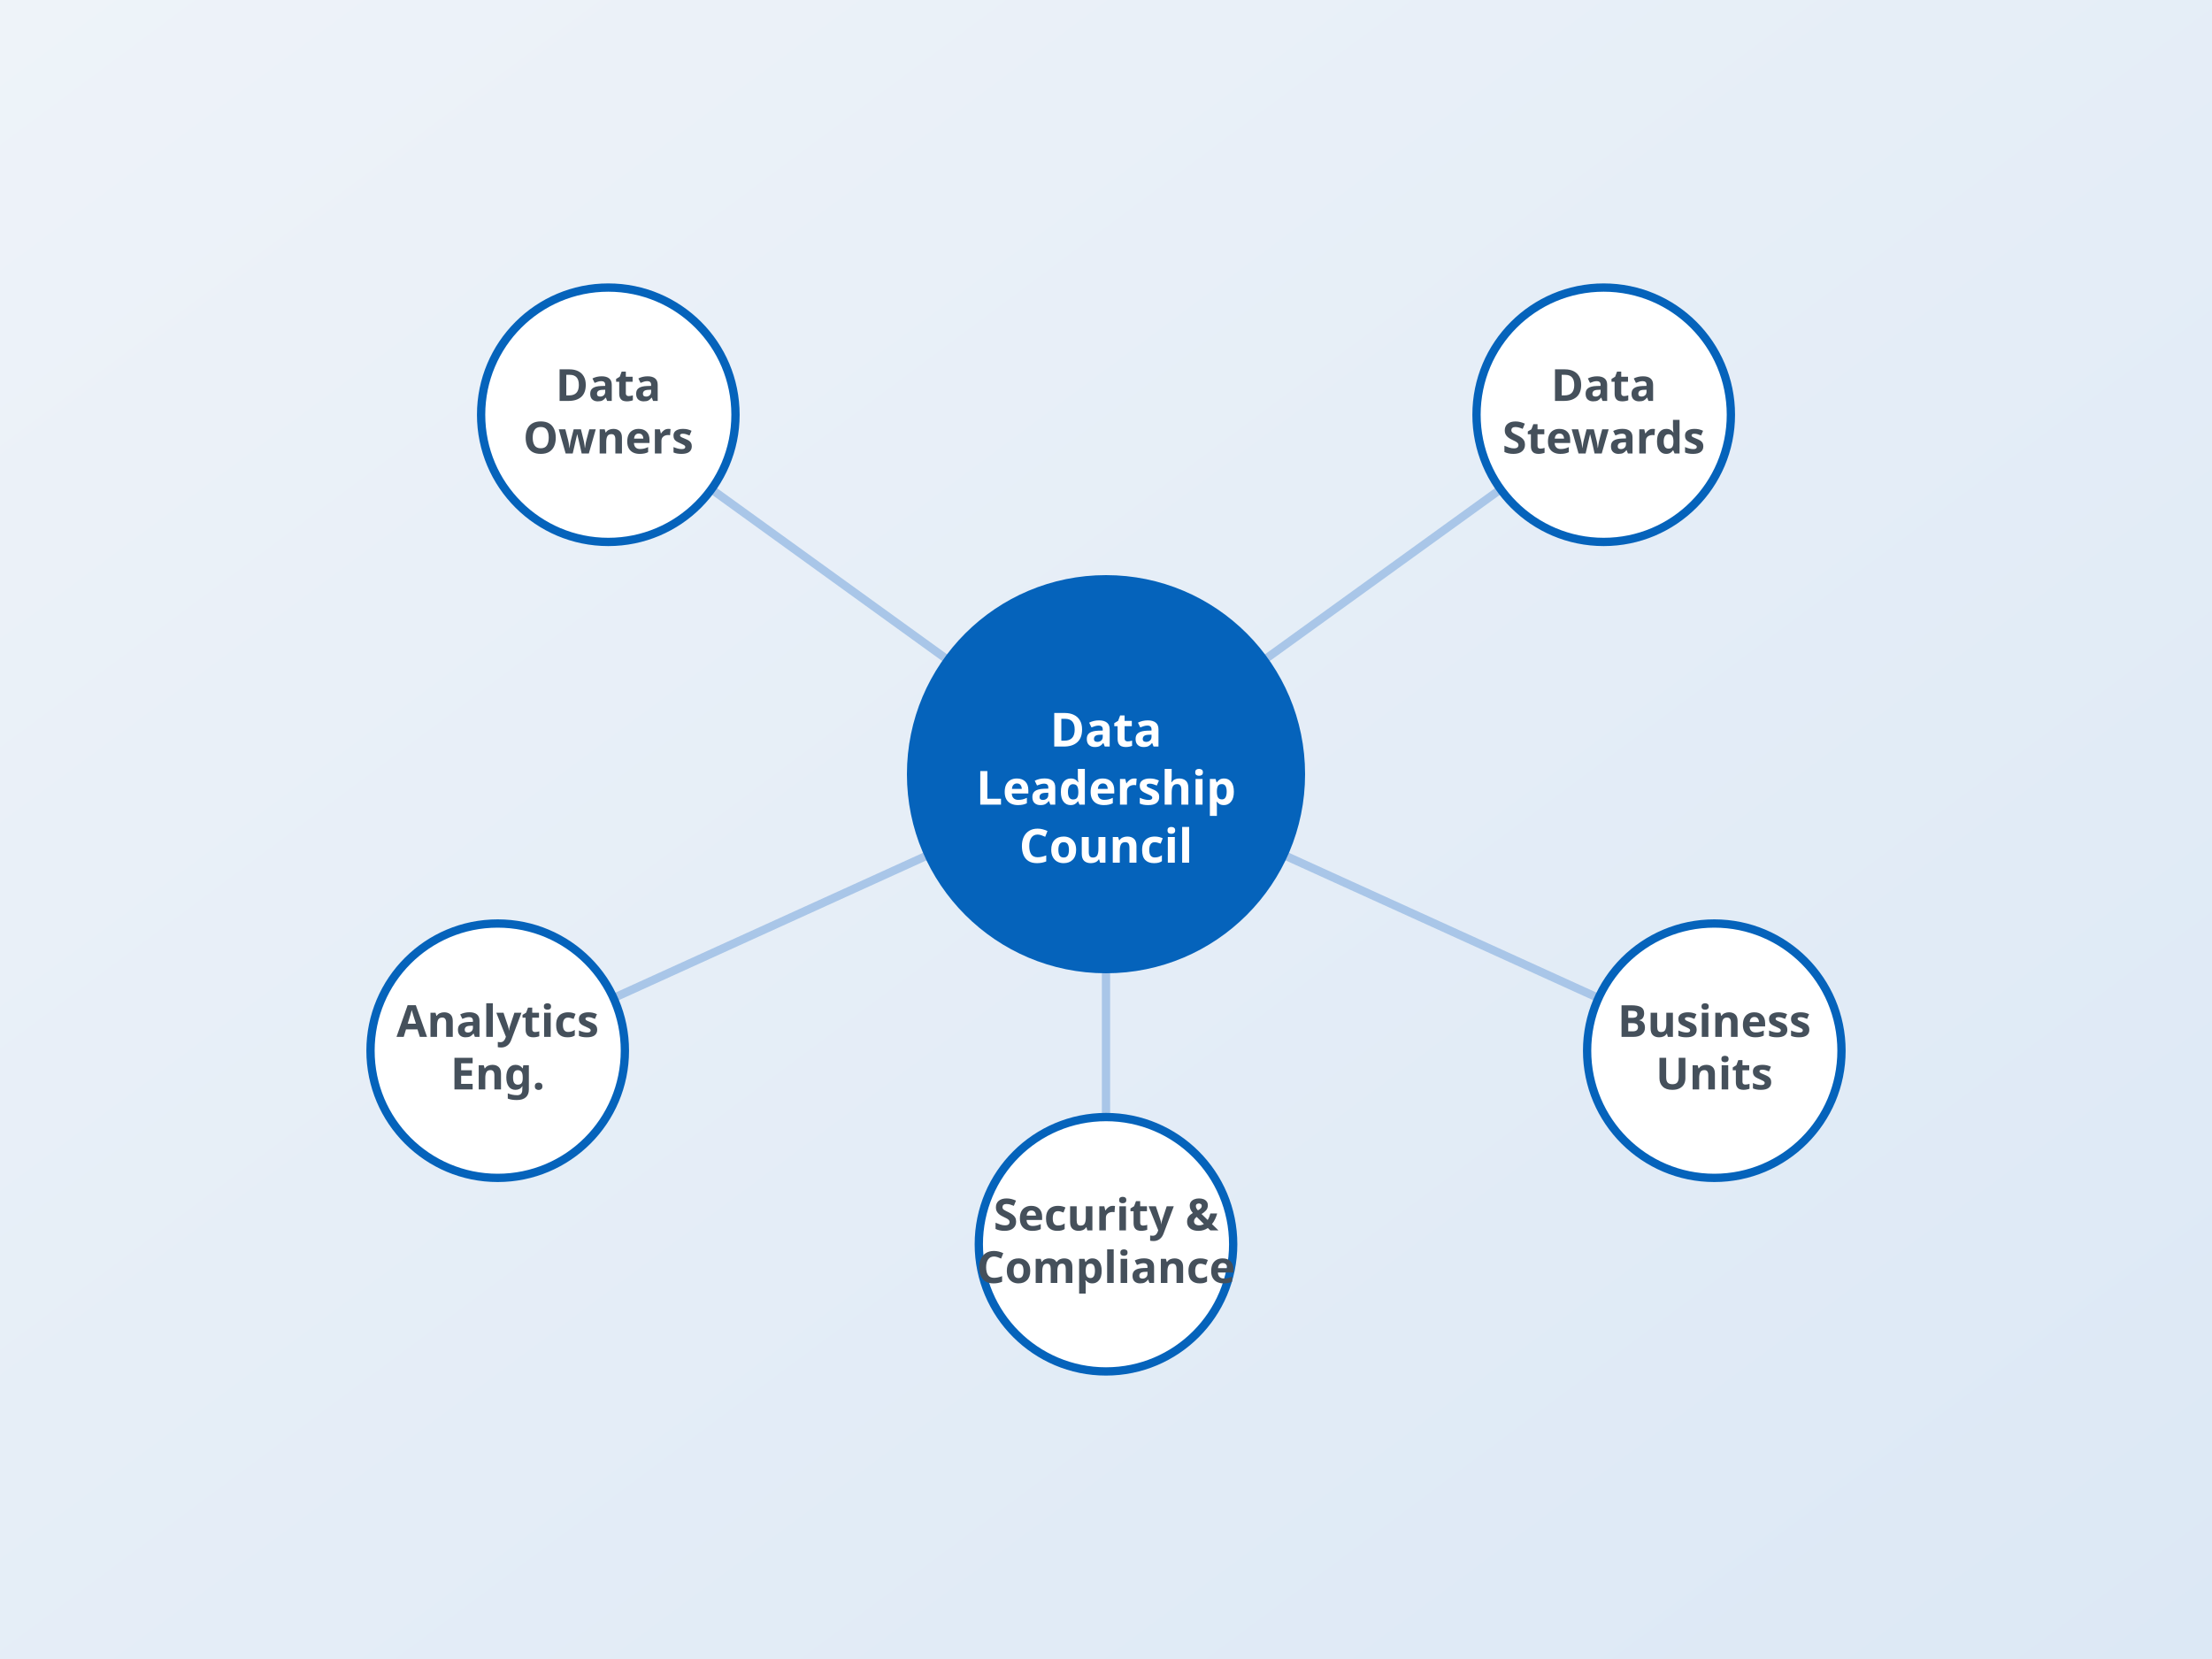
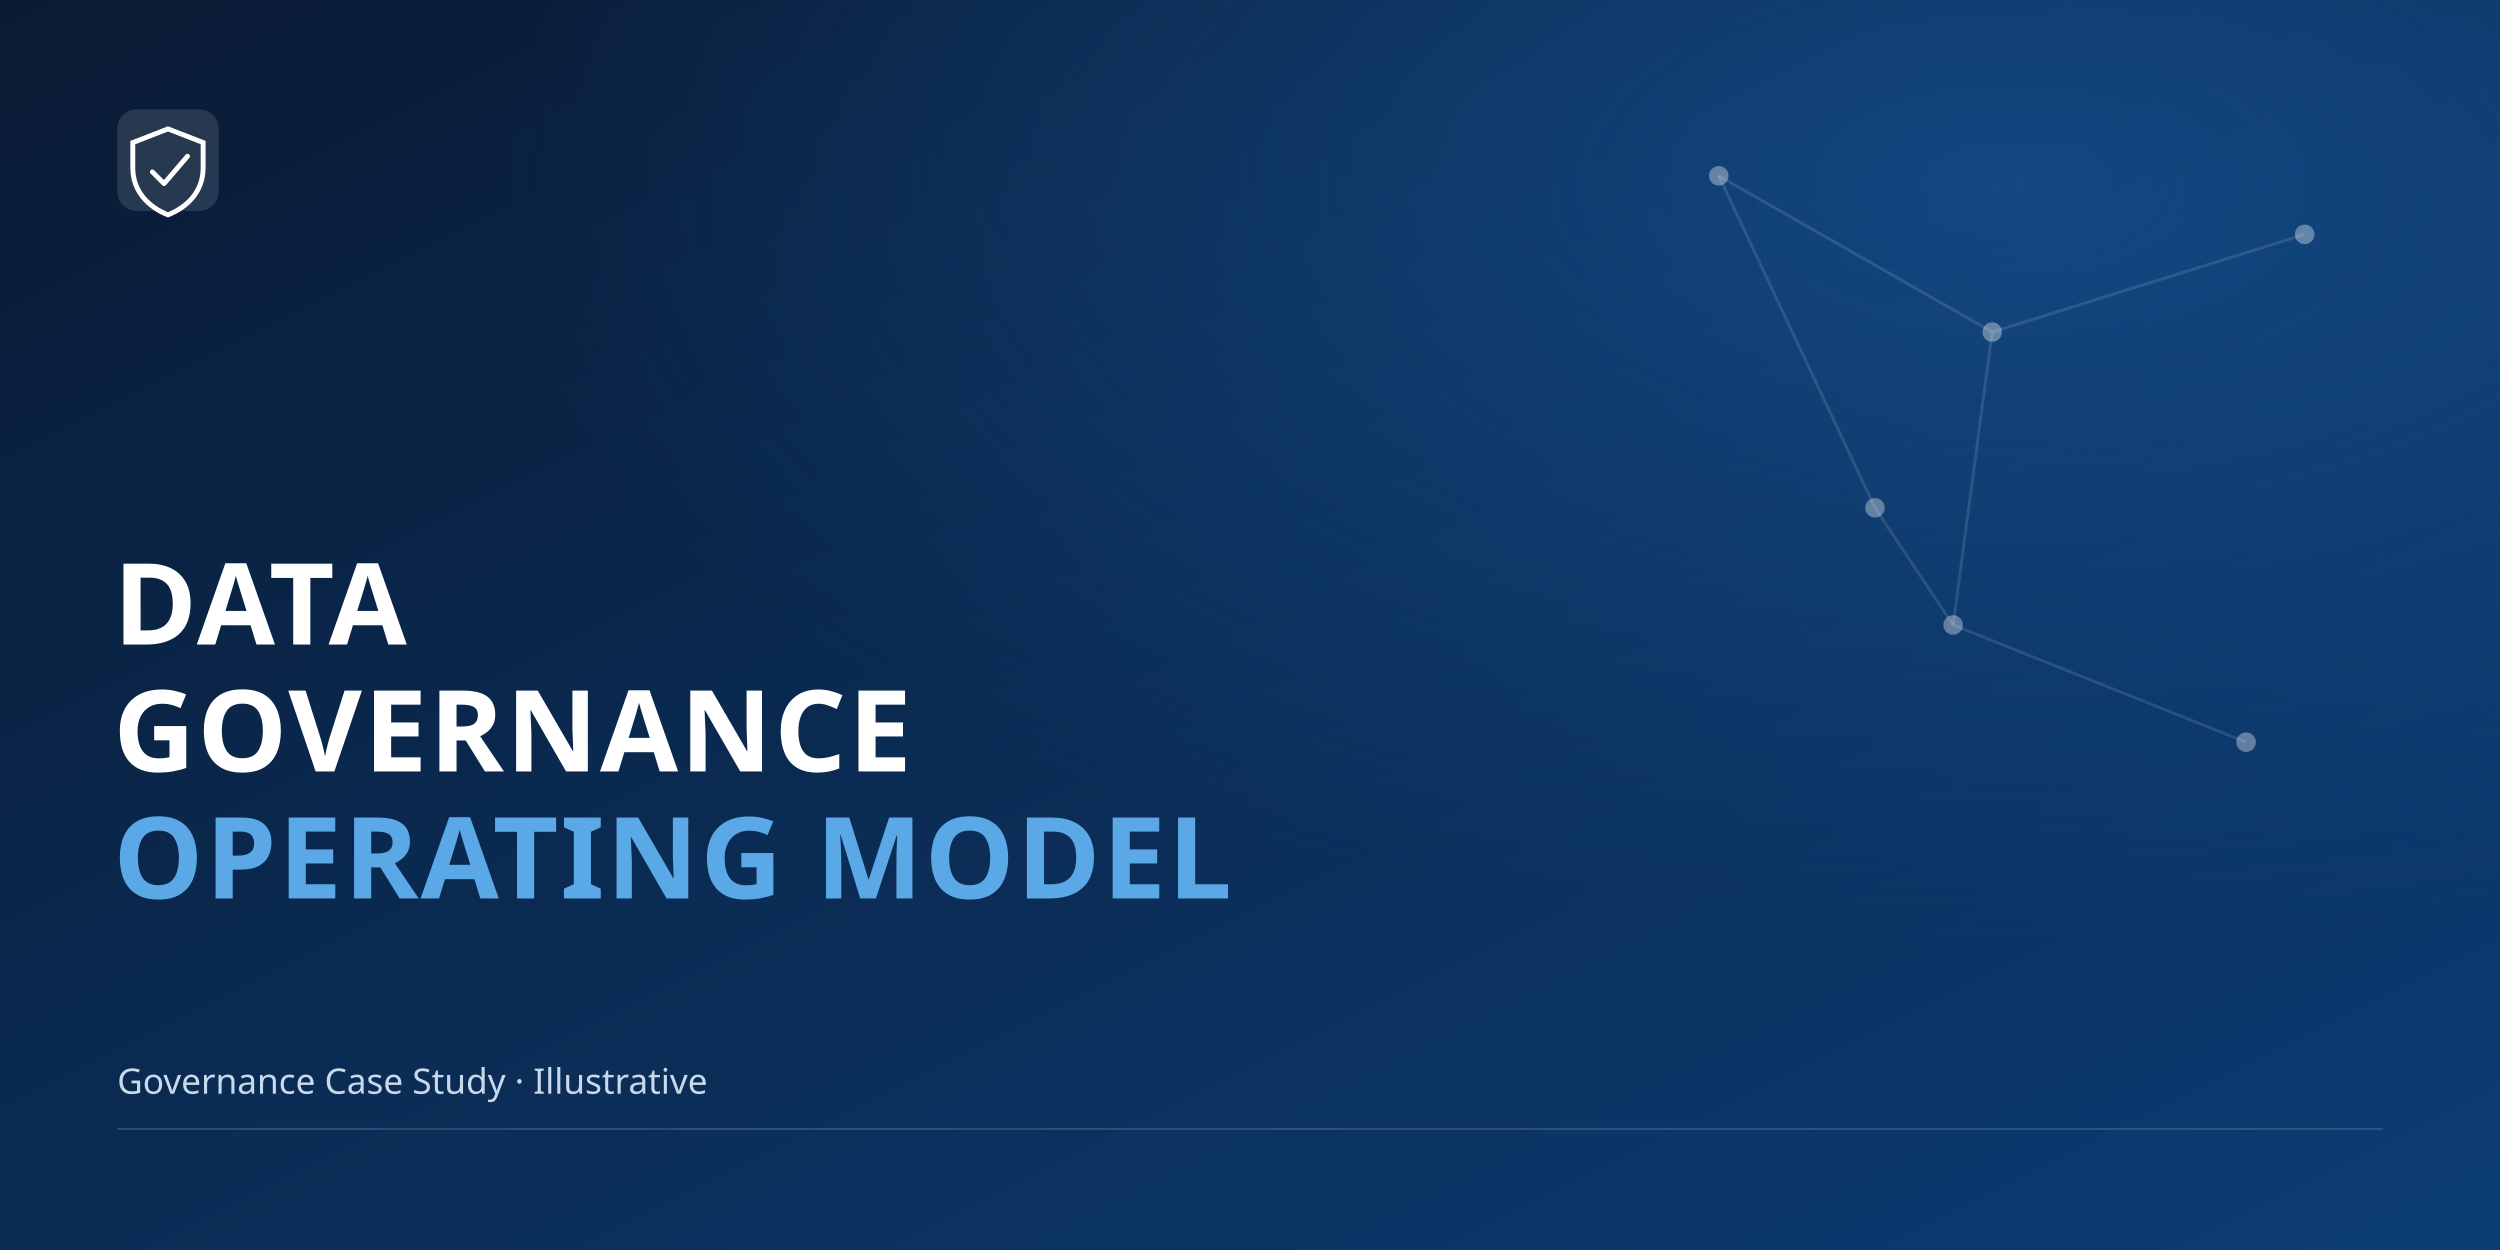
- <svg xmlns="http://www.w3.org/2000/svg" viewBox="0 0 800 600">
+ <svg xmlns="http://www.w3.org/2000/svg" viewBox="0 0 1280 640">
  <defs>
-     <linearGradient id="bg6" x1="0" y1="0" x2="1" y2="1">
-       <stop offset="0%" stop-color="#eef3f9" />
-       <stop offset="100%" stop-color="#dce8f5" />
+     <linearGradient id="cover6" x1="0" y1="0" x2="1" y2="1">
+       <stop offset="0%" stop-color="#0a1a33" />
+       <stop offset="100%" stop-color="#0b3d75" />
    </linearGradient>
+     <radialGradient id="glow6" cx="80%" cy="15%" r="60%">
+       <stop offset="0%" stop-color="#1a5fa8" stop-opacity="0.55" />
+       <stop offset="100%" stop-color="#1a5fa8" stop-opacity="0" />
+     </radialGradient>
  </defs>
-   <rect width="800" height="600" fill="url(#bg6)" />
-   <g stroke="#a9c6e8" stroke-width="3">
-     <line x1="400" y1="280" x2="220" y2="150" />
-     <line x1="400" y1="280" x2="580" y2="150" />
-     <line x1="400" y1="280" x2="180" y2="380" />
-     <line x1="400" y1="280" x2="400" y2="450" />
-     <line x1="400" y1="280" x2="620" y2="380" />
+   <rect width="1280" height="640" fill="url(#cover6)" />
+   <rect width="1280" height="640" fill="url(#glow6)" />
+   <g stroke="#ffffff" stroke-opacity="0.12" stroke-width="1.5">
+     <line x1="880" y1="90" x2="1020" y2="170" />
+     <line x1="1020" y1="170" x2="1180" y2="120" />
+     <line x1="1020" y1="170" x2="1000" y2="320" />
+     <line x1="880" y1="90" x2="960" y2="260" />
+     <line x1="960" y1="260" x2="1000" y2="320" />
+     <line x1="1000" y1="320" x2="1150" y2="380" />
  </g>
-   <g font-family="Poppins, sans-serif" font-size="16" font-weight="600" fill="#45505b">
-     <circle cx="220" cy="150" r="46" fill="#ffffff" stroke="#0563bb" stroke-width="3" />
-     <text x="220" y="145" text-anchor="middle">Data</text>
-     <text x="220" y="164" text-anchor="middle">Owners</text>
-     <circle cx="580" cy="150" r="46" fill="#ffffff" stroke="#0563bb" stroke-width="3" />
-     <text x="580" y="145" text-anchor="middle">Data</text>
-     <text x="580" y="164" text-anchor="middle">Stewards</text>
-     <circle cx="180" cy="380" r="46" fill="#ffffff" stroke="#0563bb" stroke-width="3" />
-     <text x="180" y="375" text-anchor="middle">Analytics</text>
-     <text x="180" y="394" text-anchor="middle">Eng.</text>
-     <circle cx="400" cy="450" r="46" fill="#ffffff" stroke="#0563bb" stroke-width="3" />
-     <text x="400" y="445" text-anchor="middle">Security &amp;</text>
-     <text x="400" y="464" text-anchor="middle">Compliance</text>
-     <circle cx="620" cy="380" r="46" fill="#ffffff" stroke="#0563bb" stroke-width="3" />
-     <text x="620" y="375" text-anchor="middle">Business</text>
-     <text x="620" y="394" text-anchor="middle">Units</text>
+   <g fill="#ffffff" fill-opacity="0.35">
+     <circle cx="880" cy="90" r="5" />
+     <circle cx="1020" cy="170" r="5" />
+     <circle cx="1180" cy="120" r="5" />
+     <circle cx="960" cy="260" r="5" />
+     <circle cx="1000" cy="320" r="5" />
+     <circle cx="1150" cy="380" r="5" />
  </g>
-   <circle cx="400" cy="280" r="72" fill="#0563bb" />
-   <text x="400" y="270" text-anchor="middle" font-family="Poppins, sans-serif" font-size="17" font-weight="700" fill="#ffffff">Data</text>
-   <text x="400" y="291" text-anchor="middle" font-family="Poppins, sans-serif" font-size="17" font-weight="700" fill="#ffffff">Leadership</text>
-   <text x="400" y="312" text-anchor="middle" font-family="Poppins, sans-serif" font-size="17" font-weight="700" fill="#ffffff">Council</text>
+   <rect x="60" y="56" width="52" height="52" rx="10" fill="#ffffff" fill-opacity="0.12" />
+   <path d="M86 66 L104 73 V86 C104 98 96 106 86 110 C76 106 68 98 68 86 V73 Z" fill="none" stroke="#ffffff" stroke-width="2.5" />
+   <path d="M78 88 L84 94 L96 80" fill="none" stroke="#ffffff" stroke-width="2.5" stroke-linecap="round" stroke-linejoin="round" />
+   <text x="58" y="330" font-family="Poppins, sans-serif" font-size="58" font-weight="700" fill="#ffffff" letter-spacing="1">DATA</text>
+   <text x="58" y="395" font-family="Poppins, sans-serif" font-size="58" font-weight="700" fill="#ffffff" letter-spacing="1">GOVERNANCE</text>
+   <text x="58" y="460" font-family="Poppins, sans-serif" font-size="58" font-weight="700" fill="#5aa9e6" letter-spacing="1">OPERATING MODEL</text>
+   <text x="60" y="560" font-family="Raleway, sans-serif" font-size="18" fill="#c9d9ea">Governance Case Study · Illustrative</text>
+   <line x1="60" y1="578" x2="1220" y2="578" stroke="#ffffff" stroke-opacity="0.15" stroke-width="1" />
</svg>
